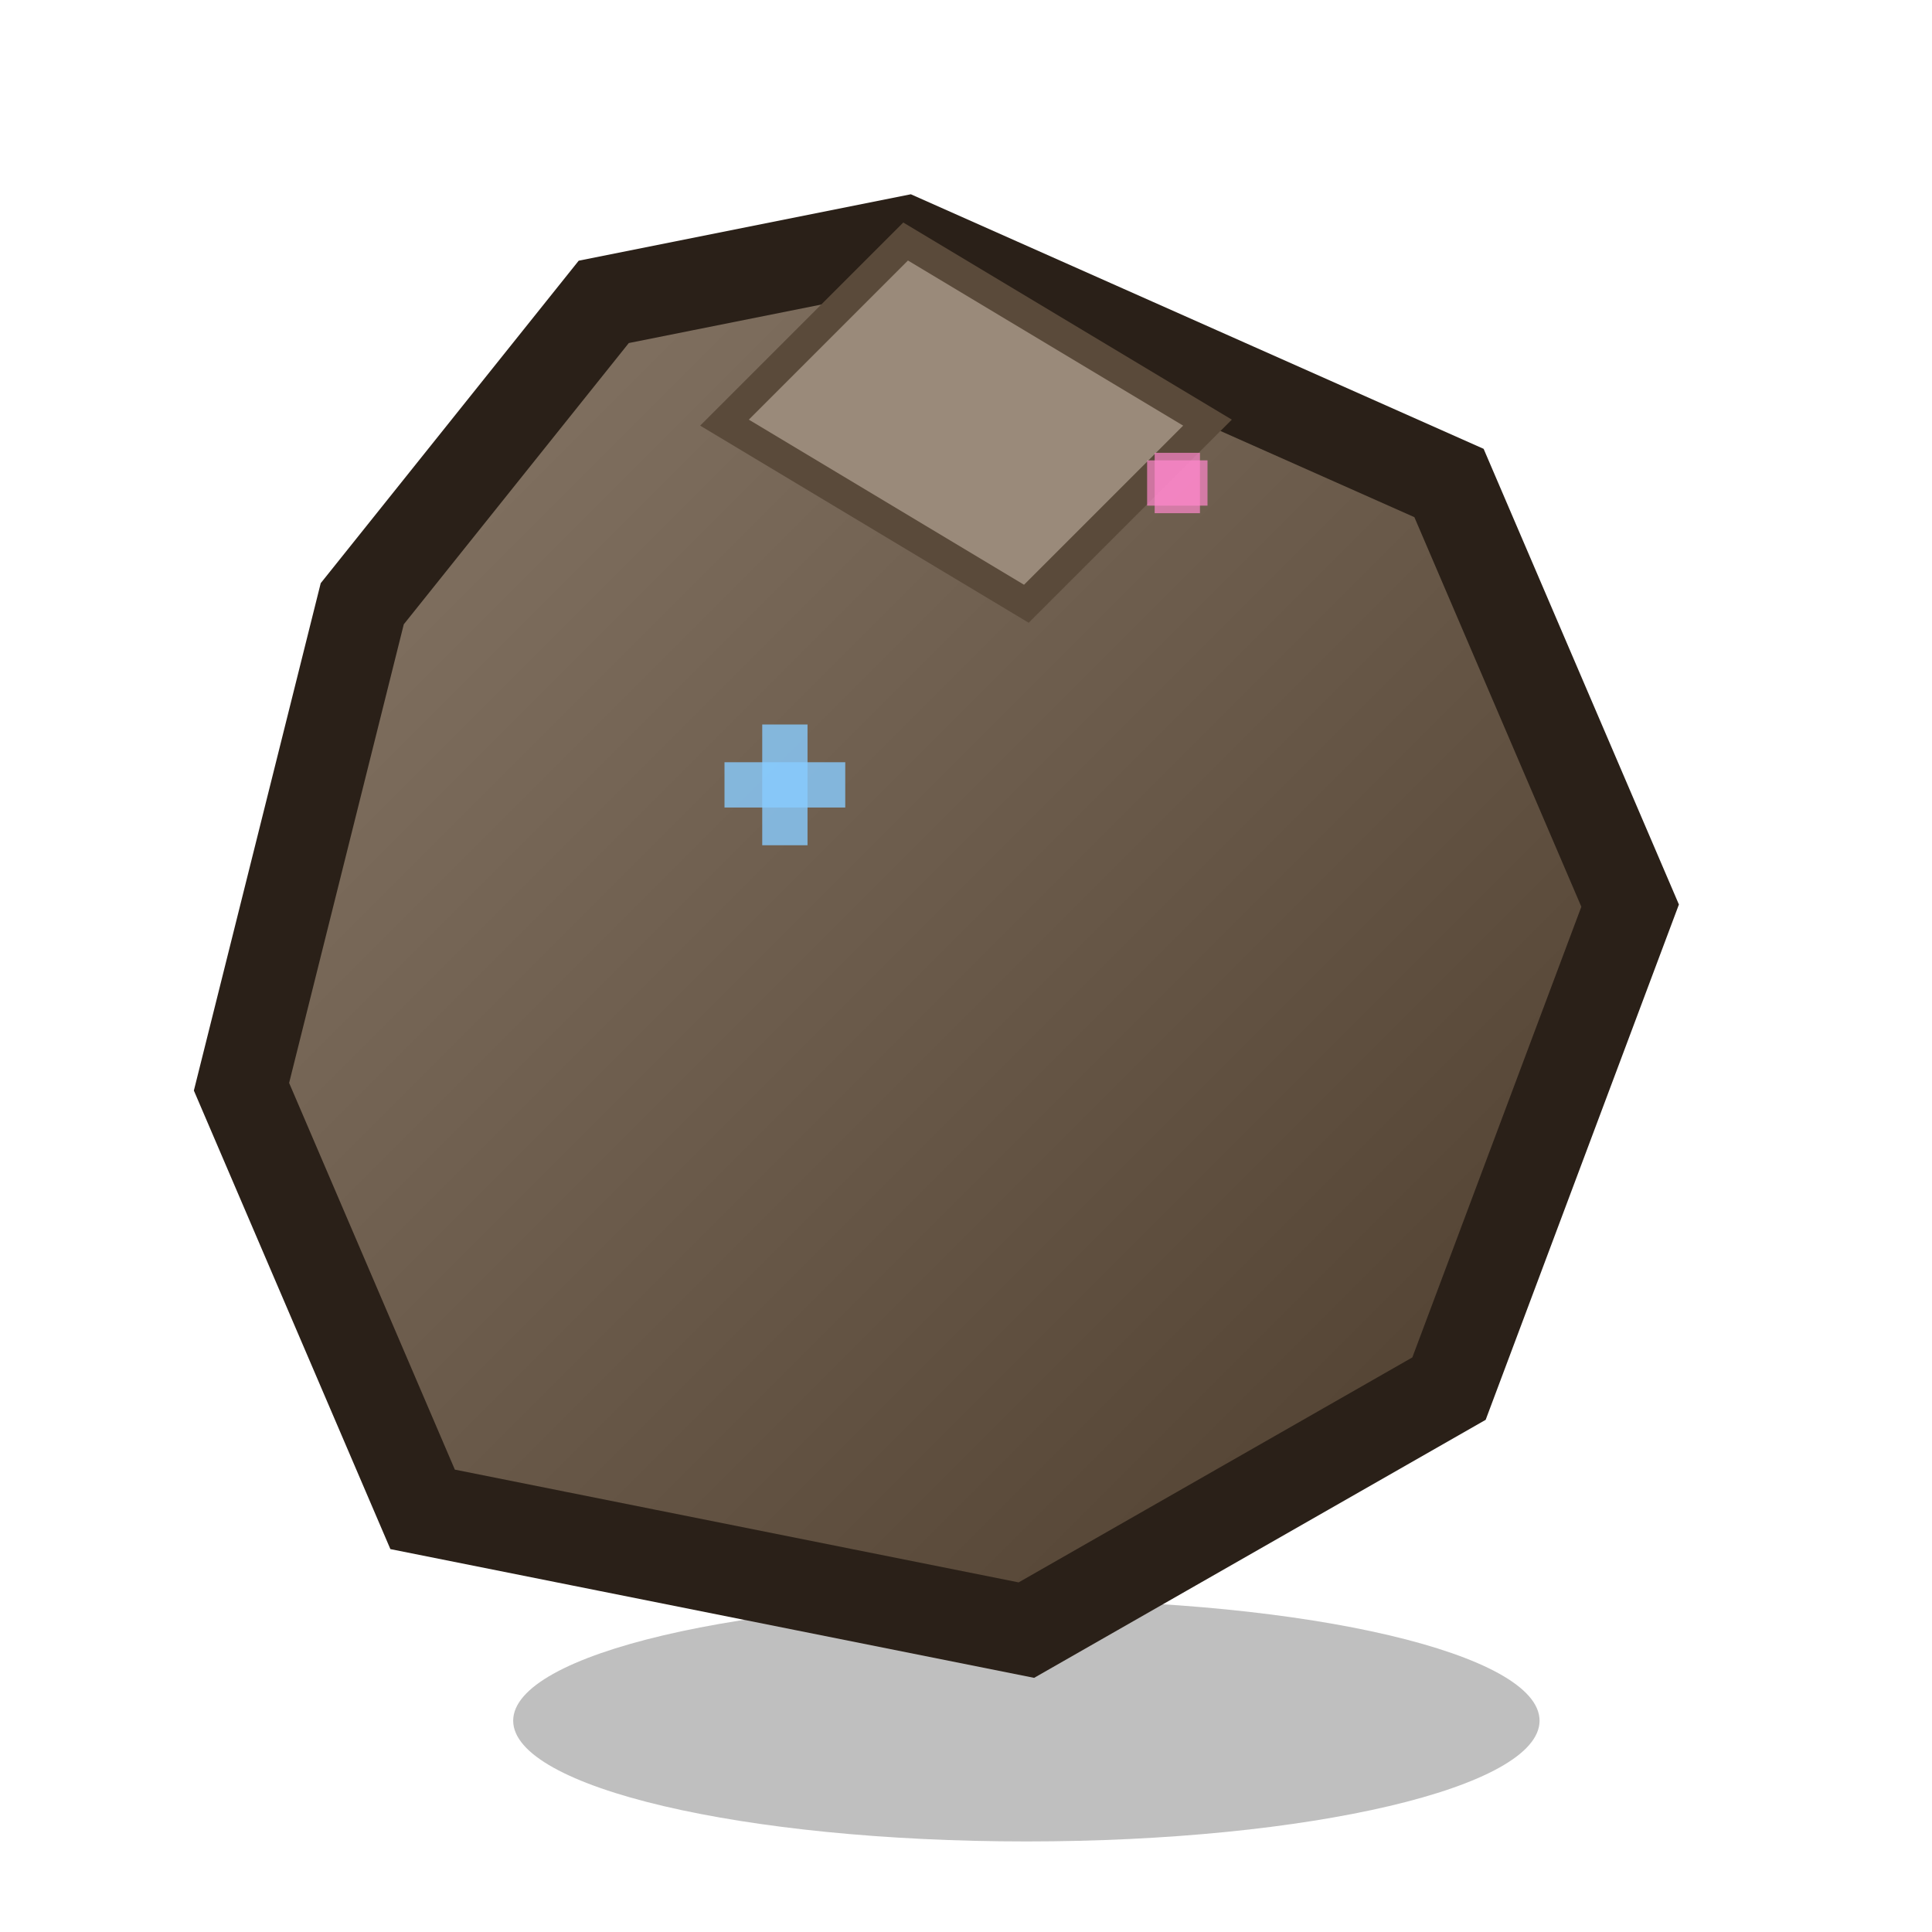
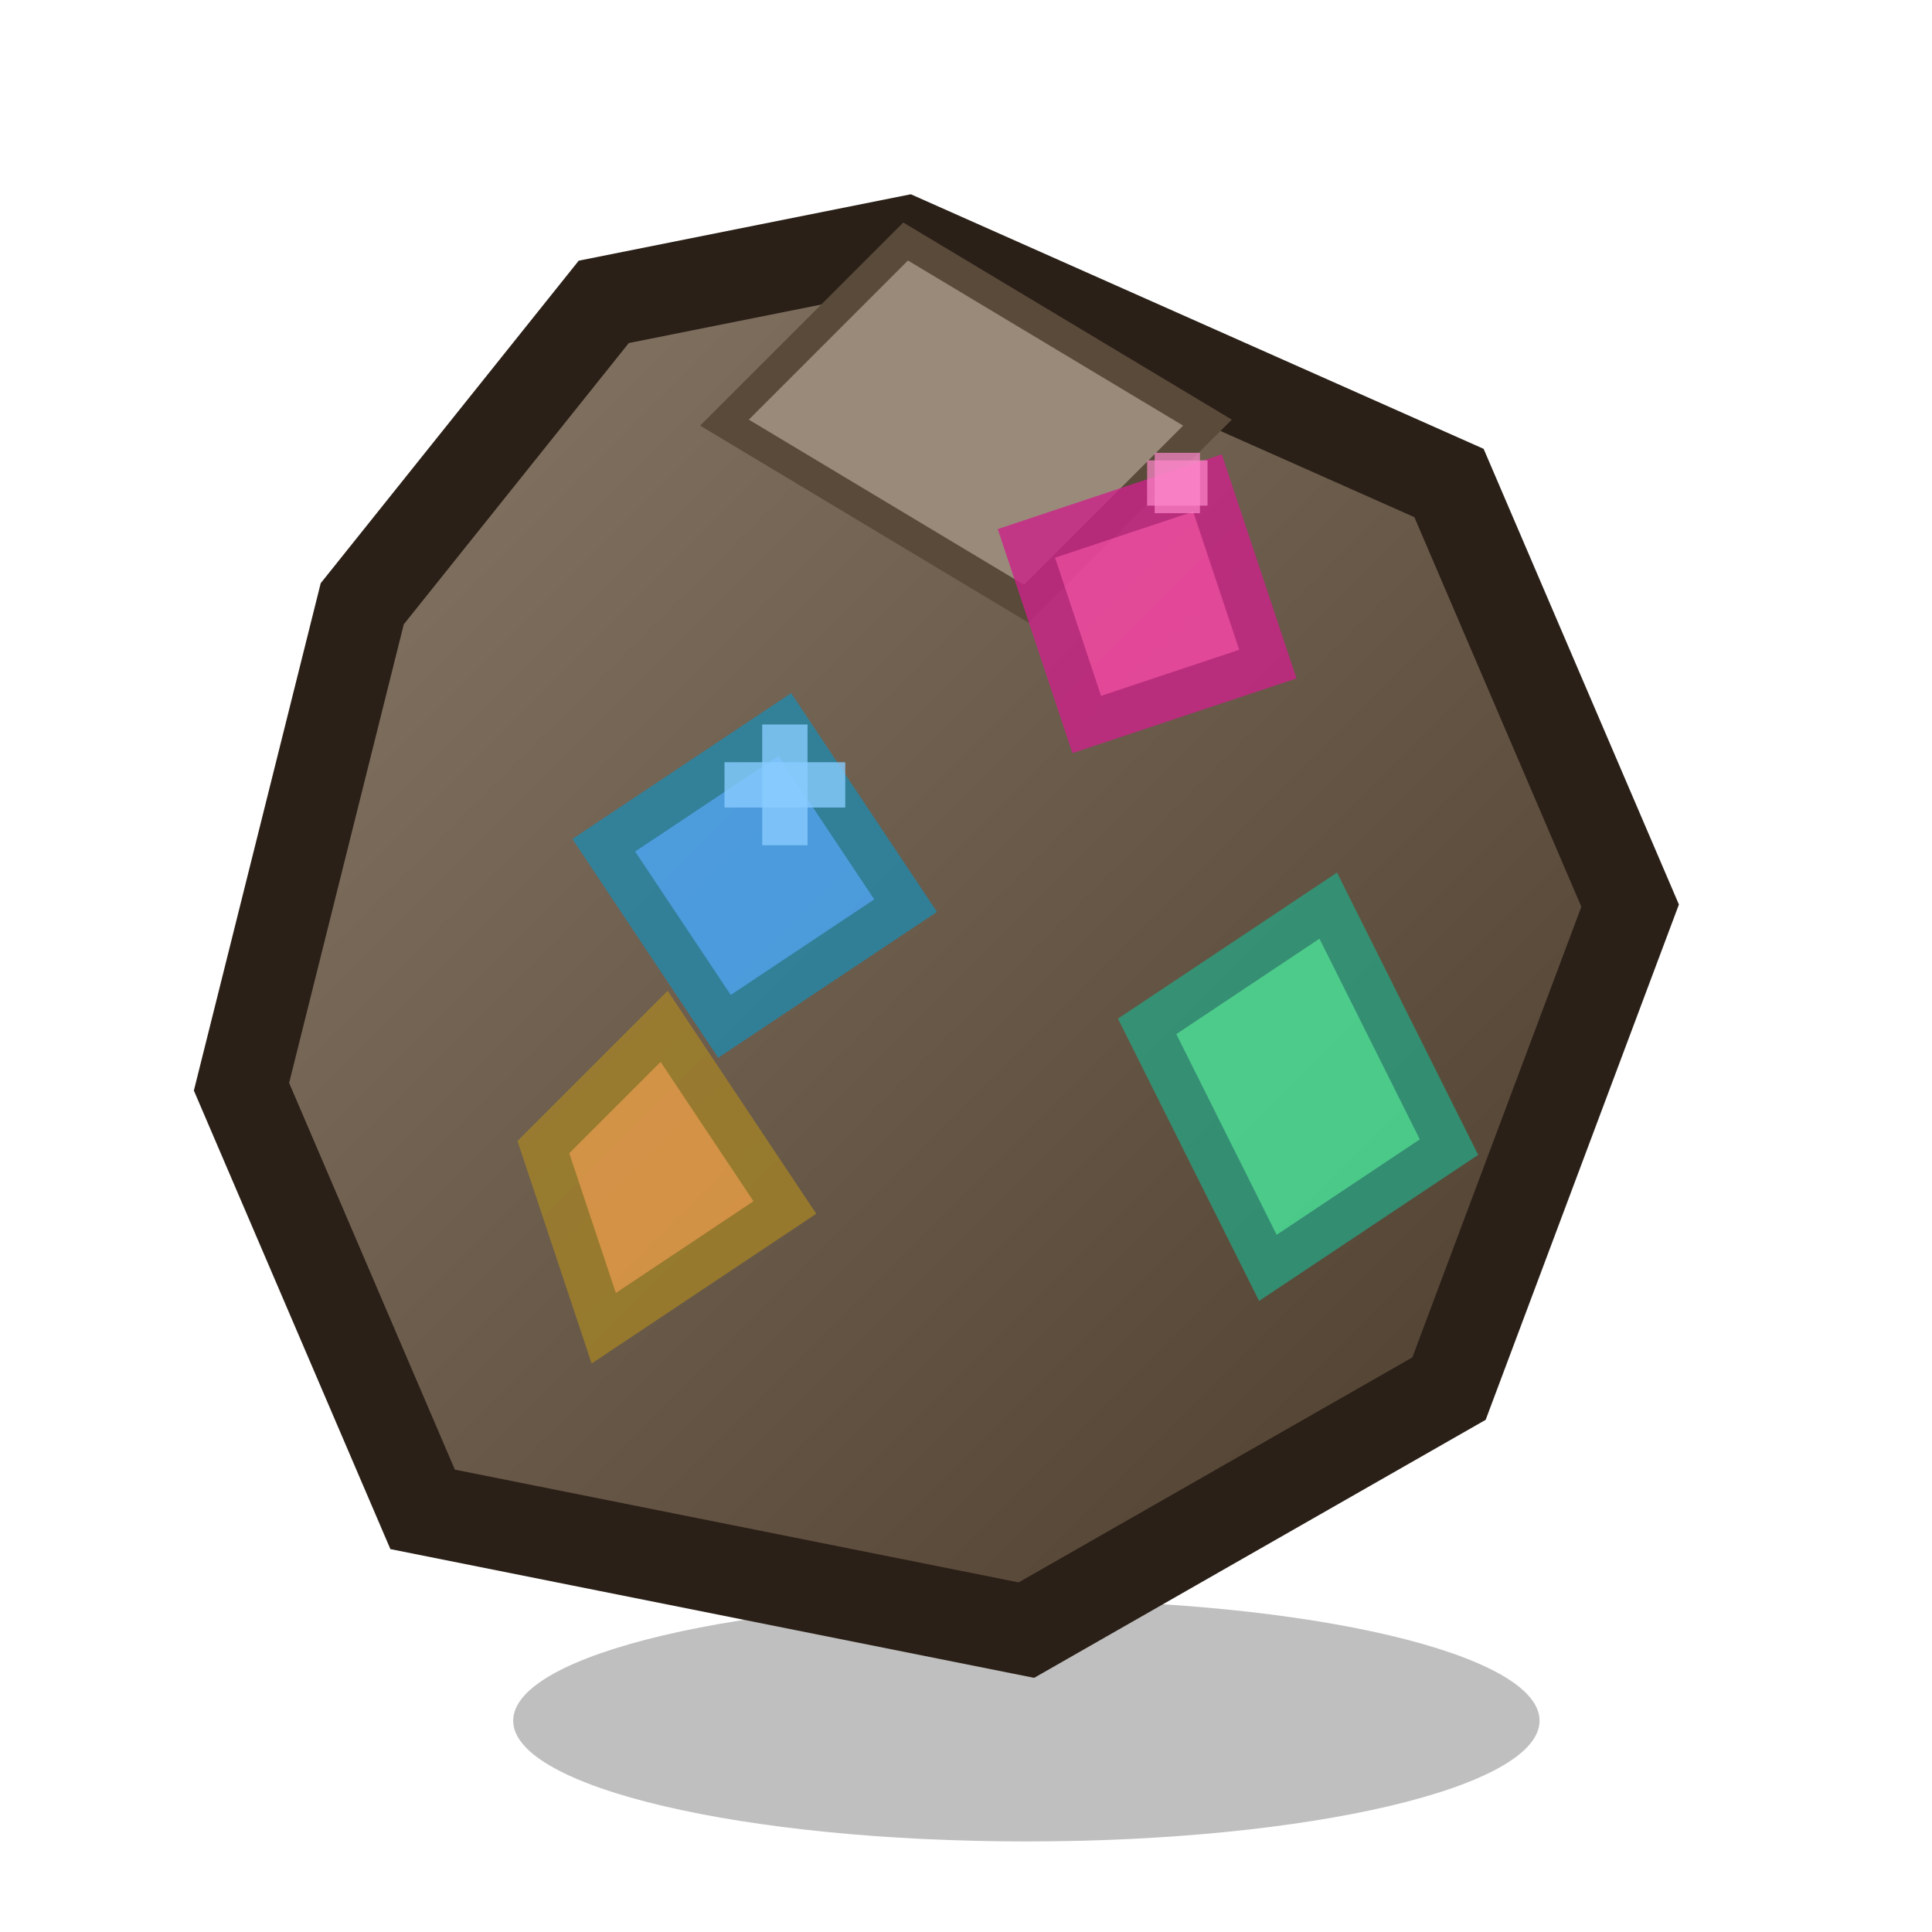
<svg xmlns="http://www.w3.org/2000/svg" width="64" height="64" viewBox="0 0 64 64">
  <defs>
    <linearGradient id="re1" x1="0%" y1="0%" x2="100%" y2="100%">
      <stop offset="0%" style="stop-color:#8a7a6a" />
      <stop offset="100%" style="stop-color:#4a3a2a" />
    </linearGradient>
  </defs>
  <ellipse cx="34" cy="57" rx="17" ry="4" fill="#000" opacity=".25" />
  <polygon points="30,8 48,16 54,30 48,46 34,54 14,50 8,36 12,20 20,10" fill="url(#re1)" stroke="#2a2018" stroke-width="3" />
  <polygon points="30,8 40,14 34,20 24,14" fill="#9a8a7a" stroke="#5a4a3a" stroke-width="1" />
-   <polygon points="20,28 26,24 30,30 24,34 Z" fill="#4af" stroke="#28a" stroke-width="1.5" opacity=".8" />
-   <polygon points="34,18 40,16 42,22 36,24 Z" fill="#f4a" stroke="#c28" stroke-width="1.5" opacity=".8" />
-   <polygon points="38,34 44,30 48,38 42,42 Z" fill="#4fa" stroke="#2a8" stroke-width="1.5" opacity=".7" />
-   <polygon points="18,38 22,34 26,40 20,44 Z" fill="#fa4" stroke="#a82" stroke-width="1.5" opacity=".7" />
+   <polygon points="20,28 26,24 30,30 24,34" fill="#4af" stroke="#28a" stroke-width="1.5" opacity=".8" />
+   <polygon points="34,18 40,16 42,22 36,24" fill="#f4a" stroke="#c28" stroke-width="1.5" opacity=".8" />
+   <polygon points="38,34 44,30 48,38 42,42" fill="#4fa" stroke="#2a8" stroke-width="1.5" opacity=".7" />
+   <polygon points="18,38 22,34 26,40 20,44" fill="#fa4" stroke="#a82" stroke-width="1.5" opacity=".7" />
  <line x1="24" y1="26" x2="28" y2="26" stroke="#8cf" stroke-width="1.5" opacity=".8" />
  <line x1="26" y1="24" x2="26" y2="28" stroke="#8cf" stroke-width="1.5" opacity=".8" />
  <line x1="38" y1="16" x2="40" y2="16" stroke="#f8c" stroke-width="1.5" opacity=".7" />
  <line x1="39" y1="15" x2="39" y2="17" stroke="#f8c" stroke-width="1.5" opacity=".7" />
</svg>
